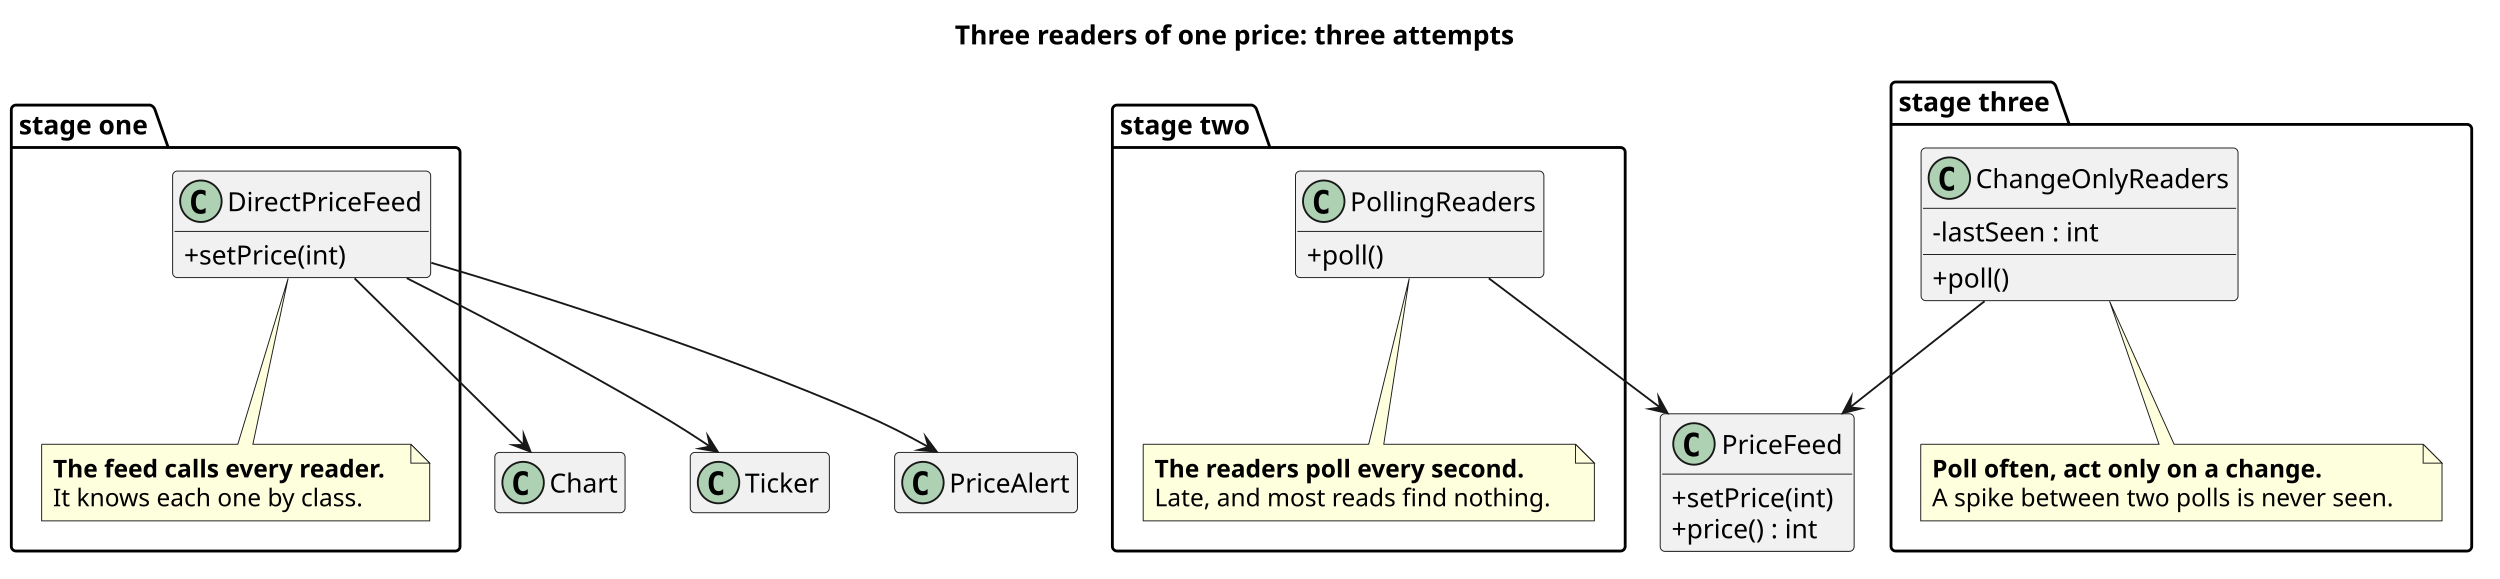
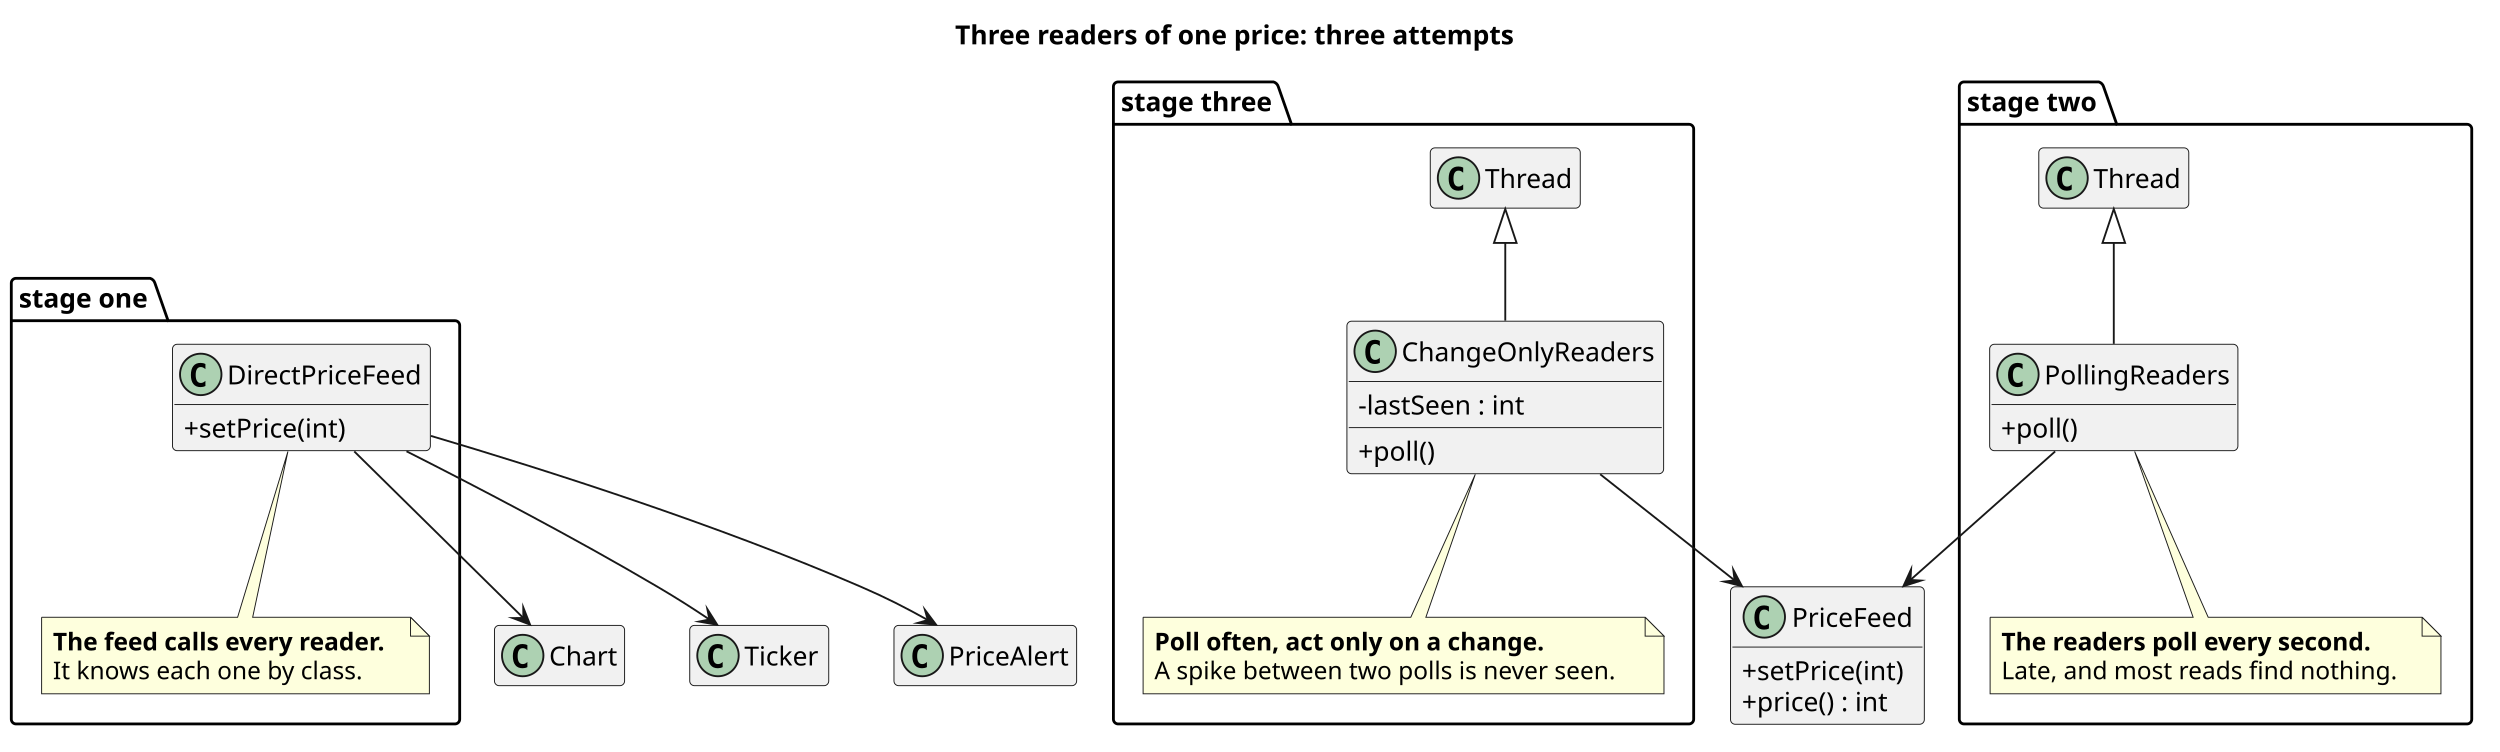
- <svg xmlns="http://www.w3.org/2000/svg" contentStyleType="text/css" data-diagram-type="CLASS" height="307px" preserveAspectRatio="none" style="width:1326px;height:307px;background:#FFFFFF;" version="1.1" viewBox="0 0 1326 307" width="1326px" zoomAndPan="magnify">
+ <svg xmlns="http://www.w3.org/2000/svg" contentStyleType="text/css" data-diagram-type="CLASS" height="399px" preserveAspectRatio="none" style="width:1327px;height:399px;background:#FFFFFF;" version="1.1" viewBox="0 0 1327 399" width="1327px" zoomAndPan="magnify">
  <defs />
  <g>
    <g class="title" data-source-line="3">
-       <text fill="#000000" font-family="sans-serif" font-size="14" font-weight="700" lengthAdjust="spacing" textLength="306.12" x="506.44" y="23.535">Three readers of one price: three attempts</text>
+       <text fill="#000000" font-family="sans-serif" font-size="14" font-weight="700" lengthAdjust="spacing" textLength="306.12" x="506.94" y="23.535">Three readers of one price: three attempts</text>
    </g>
    <g class="cluster" data-qualified-name="stage one" data-source-line="4" id="ent0001">
-       <path d="M8.5,55.738 L79.712,55.738 A3.75,3.75 0 0 1 82.212,58.238 L89.212,78.227 L241.5,78.227 A2.5,2.5 0 0 1 244,80.727 L244,289.768 A2.5,2.5 0 0 1 241.5,292.268 L8.5,292.268 A2.5,2.5 0 0 1 6,289.768 L6,58.238 A2.5,2.5 0 0 1 8.5,55.738" fill="none" style="stroke:#000000;stroke-width:1.5;" />
-       <line style="stroke:#000000;stroke-width:1.5;" x1="6" x2="89.212" y1="78.227" y2="78.227" />
-       <text fill="#000000" font-family="sans-serif" font-size="14" font-weight="700" lengthAdjust="spacing" textLength="70.212" x="10" y="71.273">stage one</text>
+       <path d="M8.5,147.738 L79.712,147.738 A3.75,3.75 0 0 1 82.212,150.238 L89.212,170.227 L241.5,170.227 A2.5,2.5 0 0 1 244,172.727 L244,381.768 A2.5,2.5 0 0 1 241.5,384.268 L8.5,384.268 A2.5,2.5 0 0 1 6,381.768 L6,150.238 A2.5,2.5 0 0 1 8.5,147.738" fill="none" style="stroke:#000000;stroke-width:1.5;" />
+       <line style="stroke:#000000;stroke-width:1.5;" x1="6" x2="89.212" y1="170.227" y2="170.227" />
+       <text fill="#000000" font-family="sans-serif" font-size="14" font-weight="700" lengthAdjust="spacing" textLength="70.212" x="10" y="163.273">stage one</text>
    </g>
    <g class="cluster" data-qualified-name="stage two" data-source-line="13" id="ent0006">
-       <path d="M592.5,55.738 L664.067,55.738 A3.75,3.75 0 0 1 666.567,58.238 L673.567,78.227 L859.5,78.227 A2.5,2.5 0 0 1 862,80.727 L862,289.768 A2.5,2.5 0 0 1 859.5,292.268 L592.5,292.268 A2.5,2.5 0 0 1 590,289.768 L590,58.238 A2.5,2.5 0 0 1 592.5,55.738" fill="none" style="stroke:#000000;stroke-width:1.5;" />
-       <line style="stroke:#000000;stroke-width:1.5;" x1="590" x2="673.567" y1="78.227" y2="78.227" />
-       <text fill="#000000" font-family="sans-serif" font-size="14" font-weight="700" lengthAdjust="spacing" textLength="70.567" x="594" y="71.273">stage two</text>
+       <path d="M1042.5,43.488 L1114.067,43.488 A3.75,3.75 0 0 1 1116.567,45.988 L1123.567,65.977 L1309.5,65.977 A2.5,2.5 0 0 1 1312,68.477 L1312,381.768 A2.5,2.5 0 0 1 1309.5,384.268 L1042.5,384.268 A2.5,2.5 0 0 1 1040,381.768 L1040,45.988 A2.5,2.5 0 0 1 1042.5,43.488" fill="none" style="stroke:#000000;stroke-width:1.5;" />
+       <line style="stroke:#000000;stroke-width:1.5;" x1="1040" x2="1123.567" y1="65.977" y2="65.977" />
+       <text fill="#000000" font-family="sans-serif" font-size="14" font-weight="700" lengthAdjust="spacing" textLength="70.567" x="1044" y="59.023">stage two</text>
    </g>
-     <g class="cluster" data-qualified-name="stage three" data-source-line="22" id="ent0011">
-       <path d="M1005.5,43.488 L1088.012,43.488 A3.75,3.75 0 0 1 1090.512,45.988 L1097.512,65.977 L1308.5,65.977 A2.5,2.5 0 0 1 1311,68.477 L1311,289.768 A2.5,2.5 0 0 1 1308.5,292.268 L1005.5,292.268 A2.5,2.5 0 0 1 1003,289.768 L1003,45.988 A2.5,2.5 0 0 1 1005.5,43.488" fill="none" style="stroke:#000000;stroke-width:1.5;" />
-       <line style="stroke:#000000;stroke-width:1.5;" x1="1003" x2="1097.512" y1="65.977" y2="65.977" />
-       <text fill="#000000" font-family="sans-serif" font-size="14" font-weight="700" lengthAdjust="spacing" textLength="81.512" x="1007" y="59.023">stage three</text>
+     <g class="cluster" data-qualified-name="stage three" data-source-line="22" id="ent0013">
+       <path d="M593.5,43.488 L676.012,43.488 A3.75,3.75 0 0 1 678.512,45.988 L685.512,65.977 L896.5,65.977 A2.5,2.5 0 0 1 899,68.477 L899,381.768 A2.5,2.5 0 0 1 896.5,384.268 L593.5,384.268 A2.5,2.5 0 0 1 591,381.768 L591,45.988 A2.5,2.5 0 0 1 593.5,43.488" fill="none" style="stroke:#000000;stroke-width:1.5;" />
+       <line style="stroke:#000000;stroke-width:1.5;" x1="591" x2="685.512" y1="65.977" y2="65.977" />
+       <text fill="#000000" font-family="sans-serif" font-size="14" font-weight="700" lengthAdjust="spacing" textLength="81.512" x="595" y="59.023">stage three</text>
    </g>
    <g class="entity" data-qualified-name="stage one.DirectPriceFeed" data-source-line="5" id="ent0002">
-       <rect fill="#F1F1F1" height="56.488" rx="2.5" ry="2.5" style="stroke:#181818;stroke-width:0.5;" width="136.87" x="91.56" y="90.738" />
-       <ellipse cx="106.56" cy="106.738" fill="#ADD1B2" rx="11" ry="11" style="stroke:#181818;stroke-width:1;" />
-       <path d="M109.033,112.881 Q108.452,113.18 107.813,113.33 Q107.174,113.479 106.468,113.479 Q103.961,113.479 102.641,111.827 Q101.322,110.175 101.322,107.054 Q101.322,103.925 102.641,102.273 Q103.961,100.621 106.468,100.621 Q107.174,100.621 107.821,100.77 Q108.469,100.92 109.033,101.219 L109.033,103.941 Q108.402,103.36 107.809,103.091 Q107.215,102.821 106.584,102.821 Q105.24,102.821 104.555,103.888 Q103.87,104.954 103.87,107.054 Q103.87,109.146 104.555,110.213 Q105.24,111.279 106.584,111.279 Q107.215,111.279 107.809,111.01 Q108.402,110.74 109.033,110.159 Z " fill="#000000" />
-       <text fill="#000000" font-family="sans-serif" font-size="14" lengthAdjust="spacing" textLength="104.87" x="120.56" y="112.029">DirectPriceFeed</text>
-       <line style="stroke:#181818;stroke-width:0.5;" x1="92.56" x2="227.43" y1="122.738" y2="122.738" />
-       <text fill="#000000" font-family="sans-serif" font-size="14" lengthAdjust="spacing" textLength="90.863" x="97.56" y="140.273">+setPrice(int)</text>
+       <rect fill="#F1F1F1" height="56.488" rx="2.5" ry="2.5" style="stroke:#181818;stroke-width:0.5;" width="136.87" x="91.56" y="182.738" />
+       <ellipse cx="106.56" cy="198.738" fill="#ADD1B2" rx="11" ry="11" style="stroke:#181818;stroke-width:1;" />
+       <path d="M109.033,204.881 Q108.452,205.18 107.813,205.33 Q107.174,205.479 106.468,205.479 Q103.961,205.479 102.641,203.827 Q101.322,202.175 101.322,199.054 Q101.322,195.925 102.641,194.273 Q103.961,192.621 106.468,192.621 Q107.174,192.621 107.821,192.77 Q108.469,192.92 109.033,193.219 L109.033,195.941 Q108.402,195.36 107.809,195.091 Q107.215,194.821 106.584,194.821 Q105.24,194.821 104.555,195.887 Q103.87,196.954 103.87,199.054 Q103.87,201.146 104.555,202.213 Q105.24,203.279 106.584,203.279 Q107.215,203.279 107.809,203.01 Q108.402,202.74 109.033,202.159 Z " fill="#000000" />
+       <text fill="#000000" font-family="sans-serif" font-size="14" lengthAdjust="spacing" textLength="104.87" x="120.56" y="204.029">DirectPriceFeed</text>
+       <line style="stroke:#181818;stroke-width:0.5;" x1="92.56" x2="227.43" y1="214.738" y2="214.738" />
+       <text fill="#000000" font-family="sans-serif" font-size="14" lengthAdjust="spacing" textLength="90.863" x="97.56" y="232.273">+setPrice(int)</text>
    </g>
    <g class="entity" data-qualified-name="stage one.GMN3" data-source-line="9" id="ent0004">
-       <path d="M22.09,235.648 L22.09,276.269 A0,0 0 0 0 22.09,276.269 L227.915,276.269 A0,0 0 0 0 227.915,276.269 L227.915,245.648 L217.915,235.648 L134.12,235.648 L152.83,147.618 L126.12,235.648 L22.09,235.648 A0,0 0 0 0 22.09,235.648" fill="#FEFFDD" style="stroke:#181818;stroke-width:0.5;" />
-       <path d="M217.915,235.648 L217.915,245.648 L227.915,245.648 L217.915,235.648" fill="#FEFFDD" style="stroke:#181818;stroke-width:0.5;" />
-       <text fill="#000000" font-family="sans-serif" font-size="13" font-weight="700" lengthAdjust="spacing" textLength="184.825" x="28.09" y="253.217">The feed calls every reader.</text>
-       <text fill="#000000" font-family="sans-serif" font-size="13" lengthAdjust="spacing" textLength="171.85" x="28.09" y="268.527">It knows each one by class.</text>
+       <path d="M22.09,327.648 L22.09,368.269 A0,0 0 0 0 22.09,368.269 L227.915,368.269 A0,0 0 0 0 227.915,368.269 L227.915,337.648 L217.915,327.648 L134.12,327.648 L152.83,239.618 L126.12,327.648 L22.09,327.648 A0,0 0 0 0 22.09,327.648" fill="#FEFFDD" style="stroke:#181818;stroke-width:0.5;" />
+       <path d="M217.915,327.648 L217.915,337.648 L227.915,337.648 L217.915,327.648" fill="#FEFFDD" style="stroke:#181818;stroke-width:0.5;" />
+       <text fill="#000000" font-family="sans-serif" font-size="13" font-weight="700" lengthAdjust="spacing" textLength="184.825" x="28.09" y="345.217">The feed calls every reader.</text>
+       <text fill="#000000" font-family="sans-serif" font-size="13" lengthAdjust="spacing" textLength="171.85" x="28.09" y="360.527">It knows each one by class.</text>
    </g>
    <g class="entity" data-qualified-name="stage two.PollingReaders" data-source-line="14" id="ent0007">
-       <rect fill="#F1F1F1" height="56.488" rx="2.5" ry="2.5" style="stroke:#181818;stroke-width:0.5;" width="131.757" x="687.12" y="90.738" />
-       <ellipse cx="702.12" cy="106.738" fill="#ADD1B2" rx="11" ry="11" style="stroke:#181818;stroke-width:1;" />
-       <path d="M704.593,112.881 Q704.012,113.18 703.373,113.33 Q702.734,113.479 702.028,113.479 Q699.521,113.479 698.202,111.827 Q696.882,110.175 696.882,107.054 Q696.882,103.925 698.202,102.273 Q699.521,100.621 702.028,100.621 Q702.734,100.621 703.381,100.77 Q704.029,100.92 704.593,101.219 L704.593,103.941 Q703.962,103.36 703.369,103.091 Q702.775,102.821 702.144,102.821 Q700.8,102.821 700.115,103.888 Q699.43,104.954 699.43,107.054 Q699.43,109.146 700.115,110.213 Q700.8,111.279 702.144,111.279 Q702.775,111.279 703.369,111.01 Q703.962,110.74 704.593,110.159 Z " fill="#000000" />
-       <text fill="#000000" font-family="sans-serif" font-size="14" lengthAdjust="spacing" textLength="99.757" x="716.12" y="112.029">PollingReaders</text>
-       <line style="stroke:#181818;stroke-width:0.5;" x1="688.12" x2="817.877" y1="122.738" y2="122.738" />
-       <text fill="#000000" font-family="sans-serif" font-size="14" lengthAdjust="spacing" textLength="45.739" x="693.12" y="140.273">+poll()</text>
+       <rect fill="#F1F1F1" height="56.488" rx="2.5" ry="2.5" style="stroke:#181818;stroke-width:0.5;" width="131.757" x="1056.12" y="182.738" />
+       <ellipse cx="1071.12" cy="198.738" fill="#ADD1B2" rx="11" ry="11" style="stroke:#181818;stroke-width:1;" />
+       <path d="M1073.593,204.881 Q1073.012,205.18 1072.373,205.33 Q1071.734,205.479 1071.028,205.479 Q1068.521,205.479 1067.201,203.827 Q1065.882,202.175 1065.882,199.054 Q1065.882,195.925 1067.201,194.273 Q1068.521,192.621 1071.028,192.621 Q1071.734,192.621 1072.381,192.77 Q1073.029,192.92 1073.593,193.219 L1073.593,195.941 Q1072.962,195.36 1072.369,195.091 Q1071.775,194.821 1071.144,194.821 Q1069.8,194.821 1069.115,195.887 Q1068.43,196.954 1068.43,199.054 Q1068.43,201.146 1069.115,202.213 Q1069.8,203.279 1071.144,203.279 Q1071.775,203.279 1072.369,203.01 Q1072.962,202.74 1073.593,202.159 Z " fill="#000000" />
+       <text fill="#000000" font-family="sans-serif" font-size="14" lengthAdjust="spacing" textLength="99.757" x="1085.12" y="204.029">PollingReaders</text>
+       <line style="stroke:#181818;stroke-width:0.5;" x1="1057.12" x2="1186.877" y1="214.738" y2="214.738" />
+       <text fill="#000000" font-family="sans-serif" font-size="14" lengthAdjust="spacing" textLength="45.739" x="1062.12" y="232.273">+poll()</text>
    </g>
-     <g class="entity" data-qualified-name="stage two.GMN8" data-source-line="18" id="ent0009">
-       <path d="M606.35,235.648 L606.35,276.269 A0,0 0 0 0 606.35,276.269 L845.652,276.269 A0,0 0 0 0 845.652,276.269 L845.652,245.648 L835.652,235.648 L733.95,235.648 L747.47,147.618 L725.95,235.648 L606.35,235.648 A0,0 0 0 0 606.35,235.648" fill="#FEFFDD" style="stroke:#181818;stroke-width:0.5;" />
-       <path d="M835.652,235.648 L835.652,245.648 L845.652,245.648 L835.652,235.648" fill="#FEFFDD" style="stroke:#181818;stroke-width:0.5;" />
-       <text fill="#000000" font-family="sans-serif" font-size="13" font-weight="700" lengthAdjust="spacing" textLength="205.283" x="612.35" y="253.217">The readers poll every second.</text>
-       <text fill="#000000" font-family="sans-serif" font-size="13" lengthAdjust="spacing" textLength="218.302" x="612.35" y="268.527">Late, and most reads find nothing.</text>
+     <g class="entity" data-qualified-name="stage two.Thread" data-source-line="15" id="ent0008">
+       <rect fill="#F1F1F1" height="32" rx="2.5" ry="2.5" style="stroke:#181818;stroke-width:0.5;" width="79.612" x="1082.19" y="78.488" />
+       <ellipse cx="1097.19" cy="94.488" fill="#ADD1B2" rx="11" ry="11" style="stroke:#181818;stroke-width:1;" />
+       <path d="M1099.663,100.631 Q1099.082,100.93 1098.443,101.08 Q1097.804,101.229 1097.098,101.229 Q1094.591,101.229 1093.272,99.577 Q1091.952,97.925 1091.952,94.804 Q1091.952,91.675 1093.272,90.023 Q1094.591,88.371 1097.098,88.371 Q1097.804,88.371 1098.451,88.52 Q1099.099,88.67 1099.663,88.969 L1099.663,91.691 Q1099.032,91.11 1098.439,90.841 Q1097.845,90.571 1097.214,90.571 Q1095.87,90.571 1095.185,91.638 Q1094.5,92.704 1094.5,94.804 Q1094.5,96.896 1095.185,97.963 Q1095.87,99.029 1097.214,99.029 Q1097.845,99.029 1098.439,98.76 Q1099.032,98.49 1099.663,97.909 Z " fill="#000000" />
+       <text fill="#000000" font-family="sans-serif" font-size="14" lengthAdjust="spacing" textLength="47.612" x="1111.19" y="99.779">Thread</text>
    </g>
-     <g class="entity" data-qualified-name="stage three.ChangeOnlyReaders" data-source-line="23" id="ent0012">
-       <rect fill="#F1F1F1" height="80.977" rx="2.5" ry="2.5" style="stroke:#181818;stroke-width:0.5;" width="168.11" x="1018.94" y="78.488" />
-       <ellipse cx="1033.94" cy="94.488" fill="#ADD1B2" rx="11" ry="11" style="stroke:#181818;stroke-width:1;" />
-       <path d="M1036.413,100.631 Q1035.832,100.93 1035.193,101.08 Q1034.554,101.229 1033.848,101.229 Q1031.341,101.229 1030.022,99.577 Q1028.702,97.925 1028.702,94.804 Q1028.702,91.675 1030.022,90.023 Q1031.341,88.371 1033.848,88.371 Q1034.554,88.371 1035.201,88.52 Q1035.849,88.67 1036.413,88.969 L1036.413,91.691 Q1035.782,91.11 1035.189,90.841 Q1034.595,90.571 1033.964,90.571 Q1032.62,90.571 1031.935,91.638 Q1031.25,92.704 1031.25,94.804 Q1031.25,96.896 1031.935,97.963 Q1032.62,99.029 1033.964,99.029 Q1034.595,99.029 1035.189,98.76 Q1035.782,98.49 1036.413,97.909 Z " fill="#000000" />
-       <text fill="#000000" font-family="sans-serif" font-size="14" lengthAdjust="spacing" textLength="136.11" x="1047.94" y="99.779">ChangeOnlyReaders</text>
-       <line style="stroke:#181818;stroke-width:0.5;" x1="1019.94" x2="1186.05" y1="110.488" y2="110.488" />
-       <text fill="#000000" font-family="sans-serif" font-size="14" lengthAdjust="spacing" textLength="95.341" x="1024.94" y="128.023">-lastSeen : int</text>
-       <line style="stroke:#181818;stroke-width:0.5;" x1="1019.94" x2="1186.05" y1="134.977" y2="134.977" />
-       <text fill="#000000" font-family="sans-serif" font-size="14" lengthAdjust="spacing" textLength="45.739" x="1024.94" y="152.512">+poll()</text>
+     <g class="entity" data-qualified-name="stage two.GMN10" data-source-line="18" id="ent0011">
+       <path d="M1056.35,327.648 L1056.35,368.269 A0,0 0 0 0 1056.35,368.269 L1295.652,368.269 A0,0 0 0 0 1295.652,368.269 L1295.652,337.648 L1285.652,327.648 L1172.11,327.648 L1133.06,239.618 L1164.11,327.648 L1056.35,327.648 A0,0 0 0 0 1056.35,327.648" fill="#FEFFDD" style="stroke:#181818;stroke-width:0.5;" />
+       <path d="M1285.652,327.648 L1285.652,337.648 L1295.652,337.648 L1285.652,327.648" fill="#FEFFDD" style="stroke:#181818;stroke-width:0.5;" />
+       <text fill="#000000" font-family="sans-serif" font-size="13" font-weight="700" lengthAdjust="spacing" textLength="205.283" x="1062.35" y="345.217">The readers poll every second.</text>
+       <text fill="#000000" font-family="sans-serif" font-size="13" lengthAdjust="spacing" textLength="218.302" x="1062.35" y="360.527">Late, and most reads find nothing.</text>
    </g>
-     <g class="entity" data-qualified-name="stage three.GMN13" data-source-line="28" id="ent0014">
-       <path d="M1018.76,235.648 L1018.76,276.269 A0,0 0 0 0 1018.76,276.269 L1295.241,276.269 A0,0 0 0 0 1295.241,276.269 L1295.241,245.648 L1285.241,235.648 L1153.15,235.648 L1118.91,159.748 L1145.15,235.648 L1018.76,235.648 A0,0 0 0 0 1018.76,235.648" fill="#FEFFDD" style="stroke:#181818;stroke-width:0.5;" />
-       <path d="M1285.241,235.648 L1285.241,245.648 L1295.241,245.648 L1285.241,235.648" fill="#FEFFDD" style="stroke:#181818;stroke-width:0.5;" />
-       <text fill="#000000" font-family="sans-serif" font-size="13" font-weight="700" lengthAdjust="spacing" textLength="212.767" x="1024.76" y="253.217">Poll often, act only on a change.</text>
-       <text fill="#000000" font-family="sans-serif" font-size="13" lengthAdjust="spacing" textLength="255.481" x="1024.76" y="268.527">A spike between two polls is never seen.</text>
+     <g class="entity" data-qualified-name="stage three.ChangeOnlyReaders" data-source-line="23" id="ent0014">
+       <rect fill="#F1F1F1" height="80.977" rx="2.5" ry="2.5" style="stroke:#181818;stroke-width:0.5;" width="168.11" x="714.94" y="170.488" />
+       <ellipse cx="729.94" cy="186.488" fill="#ADD1B2" rx="11" ry="11" style="stroke:#181818;stroke-width:1;" />
+       <path d="M732.413,192.631 Q731.832,192.93 731.193,193.08 Q730.554,193.229 729.848,193.229 Q727.341,193.229 726.021,191.577 Q724.702,189.925 724.702,186.804 Q724.702,183.675 726.021,182.023 Q727.341,180.371 729.848,180.371 Q730.554,180.371 731.201,180.52 Q731.849,180.67 732.413,180.969 L732.413,183.691 Q731.782,183.11 731.189,182.841 Q730.595,182.571 729.964,182.571 Q728.62,182.571 727.935,183.637 Q727.25,184.704 727.25,186.804 Q727.25,188.896 727.935,189.963 Q728.62,191.029 729.964,191.029 Q730.595,191.029 731.189,190.76 Q731.782,190.49 732.413,189.909 Z " fill="#000000" />
+       <text fill="#000000" font-family="sans-serif" font-size="14" lengthAdjust="spacing" textLength="136.11" x="743.94" y="191.779">ChangeOnlyReaders</text>
+       <line style="stroke:#181818;stroke-width:0.5;" x1="715.94" x2="882.05" y1="202.488" y2="202.488" />
+       <text fill="#000000" font-family="sans-serif" font-size="14" lengthAdjust="spacing" textLength="95.341" x="720.94" y="220.023">-lastSeen : int</text>
+       <line style="stroke:#181818;stroke-width:0.5;" x1="715.94" x2="882.05" y1="226.977" y2="226.977" />
+       <text fill="#000000" font-family="sans-serif" font-size="14" lengthAdjust="spacing" textLength="45.739" x="720.94" y="244.512">+poll()</text>
    </g>
-     <g class="entity" data-qualified-name="PriceFeed" data-source-line="32" id="ent0016">
-       <rect fill="#F1F1F1" height="72.977" rx="2.5" ry="2.5" style="stroke:#181818;stroke-width:0.5;" width="102.863" x="880.57" y="219.468" />
-       <ellipse cx="898.478" cy="235.468" fill="#ADD1B2" rx="11" ry="11" style="stroke:#181818;stroke-width:1;" />
-       <path d="M900.951,241.611 Q900.37,241.91 899.731,242.06 Q899.092,242.209 898.386,242.209 Q895.879,242.209 894.559,240.557 Q893.24,238.905 893.24,235.784 Q893.24,232.655 894.559,231.003 Q895.879,229.351 898.386,229.351 Q899.092,229.351 899.739,229.5 Q900.387,229.65 900.951,229.949 L900.951,232.671 Q900.32,232.09 899.727,231.821 Q899.133,231.551 898.502,231.551 Q897.158,231.551 896.473,232.618 Q895.788,233.684 895.788,235.784 Q895.788,237.876 896.473,238.943 Q897.158,240.009 898.502,240.009 Q899.133,240.009 899.727,239.739 Q900.32,239.47 900.951,238.889 Z " fill="#000000" />
-       <text fill="#000000" font-family="sans-serif" font-size="14" lengthAdjust="spacing" textLength="64.401" x="913.124" y="240.759">PriceFeed</text>
-       <line style="stroke:#181818;stroke-width:0.5;" x1="881.57" x2="982.433" y1="251.468" y2="251.468" />
-       <text fill="#000000" font-family="sans-serif" font-size="14" lengthAdjust="spacing" textLength="90.863" x="886.57" y="269.003">+setPrice(int)</text>
-       <text fill="#000000" font-family="sans-serif" font-size="14" lengthAdjust="spacing" textLength="85.053" x="886.57" y="285.492">+price() : int</text>
+     <g class="entity" data-qualified-name="stage three.Thread" data-source-line="24" id="ent0015">
+       <rect fill="#F1F1F1" height="32" rx="2.5" ry="2.5" style="stroke:#181818;stroke-width:0.5;" width="79.612" x="759.19" y="78.488" />
+       <ellipse cx="774.19" cy="94.488" fill="#ADD1B2" rx="11" ry="11" style="stroke:#181818;stroke-width:1;" />
+       <path d="M776.663,100.631 Q776.082,100.93 775.443,101.08 Q774.804,101.229 774.098,101.229 Q771.591,101.229 770.271,99.577 Q768.952,97.925 768.952,94.804 Q768.952,91.675 770.271,90.023 Q771.591,88.371 774.098,88.371 Q774.804,88.371 775.451,88.52 Q776.099,88.67 776.663,88.969 L776.663,91.691 Q776.032,91.11 775.439,90.841 Q774.845,90.571 774.214,90.571 Q772.87,90.571 772.185,91.638 Q771.5,92.704 771.5,94.804 Q771.5,96.896 772.185,97.963 Q772.87,99.029 774.214,99.029 Q774.845,99.029 775.439,98.76 Q776.032,98.49 776.663,97.909 Z " fill="#000000" />
+       <text fill="#000000" font-family="sans-serif" font-size="14" lengthAdjust="spacing" textLength="47.612" x="788.19" y="99.779">Thread</text>
    </g>
-     <g class="entity" data-qualified-name="Chart" data-source-line="36" id="ent0017">
-       <rect fill="#F1F1F1" height="32" rx="2.5" ry="2.5" style="stroke:#181818;stroke-width:0.5;" width="69.071" x="262.46" y="239.958" />
-       <ellipse cx="277.46" cy="255.958" fill="#ADD1B2" rx="11" ry="11" style="stroke:#181818;stroke-width:1;" />
-       <path d="M279.933,262.101 Q279.352,262.4 278.713,262.55 Q278.074,262.699 277.368,262.699 Q274.861,262.699 273.541,261.047 Q272.222,259.395 272.222,256.274 Q272.222,253.145 273.541,251.493 Q274.861,249.841 277.368,249.841 Q278.074,249.841 278.721,249.99 Q279.369,250.14 279.933,250.439 L279.933,253.161 Q279.302,252.58 278.709,252.311 Q278.115,252.041 277.484,252.041 Q276.14,252.041 275.455,253.107 Q274.77,254.174 274.77,256.274 Q274.77,258.366 275.455,259.433 Q276.14,260.499 277.484,260.499 Q278.115,260.499 278.709,260.229 Q279.302,259.96 279.933,259.379 Z " fill="#000000" />
-       <text fill="#000000" font-family="sans-serif" font-size="14" lengthAdjust="spacing" textLength="37.071" x="291.46" y="261.249">Chart</text>
+     <g class="entity" data-qualified-name="stage three.GMN17" data-source-line="28" id="ent0018">
+       <path d="M606.76,327.648 L606.76,368.269 A0,0 0 0 0 606.76,368.269 L883.24,368.269 A0,0 0 0 0 883.24,368.269 L883.24,337.648 L873.24,327.648 L756.85,327.648 L783.09,251.748 L748.85,327.648 L606.76,327.648 A0,0 0 0 0 606.76,327.648" fill="#FEFFDD" style="stroke:#181818;stroke-width:0.5;" />
+       <path d="M873.24,327.648 L873.24,337.648 L883.24,337.648 L873.24,327.648" fill="#FEFFDD" style="stroke:#181818;stroke-width:0.5;" />
+       <text fill="#000000" font-family="sans-serif" font-size="13" font-weight="700" lengthAdjust="spacing" textLength="212.767" x="612.76" y="345.217">Poll often, act only on a change.</text>
+       <text fill="#000000" font-family="sans-serif" font-size="13" lengthAdjust="spacing" textLength="255.481" x="612.76" y="360.527">A spike between two polls is never seen.</text>
    </g>
-     <g class="entity" data-qualified-name="Ticker" data-source-line="37" id="ent0018">
-       <rect fill="#F1F1F1" height="32" rx="2.5" ry="2.5" style="stroke:#181818;stroke-width:0.5;" width="73.781" x="366.11" y="239.958" />
-       <ellipse cx="381.11" cy="255.958" fill="#ADD1B2" rx="11" ry="11" style="stroke:#181818;stroke-width:1;" />
-       <path d="M383.583,262.101 Q383.002,262.4 382.363,262.55 Q381.724,262.699 381.018,262.699 Q378.511,262.699 377.192,261.047 Q375.872,259.395 375.872,256.274 Q375.872,253.145 377.192,251.493 Q378.511,249.841 381.018,249.841 Q381.724,249.841 382.371,249.99 Q383.019,250.14 383.583,250.439 L383.583,253.161 Q382.952,252.58 382.359,252.311 Q381.765,252.041 381.134,252.041 Q379.79,252.041 379.105,253.107 Q378.42,254.174 378.42,256.274 Q378.42,258.366 379.105,259.433 Q379.79,260.499 381.134,260.499 Q381.765,260.499 382.359,260.229 Q382.952,259.96 383.583,259.379 Z " fill="#000000" />
-       <text fill="#000000" font-family="sans-serif" font-size="14" lengthAdjust="spacing" textLength="41.781" x="395.11" y="261.249">Ticker</text>
+     <g class="entity" data-qualified-name="PriceFeed" data-source-line="32" id="ent0020">
+       <rect fill="#F1F1F1" height="72.977" rx="2.5" ry="2.5" style="stroke:#181818;stroke-width:0.5;" width="102.863" x="918.57" y="311.468" />
+       <ellipse cx="936.478" cy="327.468" fill="#ADD1B2" rx="11" ry="11" style="stroke:#181818;stroke-width:1;" />
+       <path d="M938.951,333.611 Q938.37,333.91 937.731,334.06 Q937.092,334.209 936.386,334.209 Q933.879,334.209 932.559,332.557 Q931.24,330.905 931.24,327.784 Q931.24,324.655 932.559,323.003 Q933.879,321.351 936.386,321.351 Q937.092,321.351 937.739,321.5 Q938.387,321.65 938.951,321.949 L938.951,324.671 Q938.32,324.09 937.727,323.821 Q937.133,323.551 936.502,323.551 Q935.158,323.551 934.473,324.618 Q933.788,325.684 933.788,327.784 Q933.788,329.876 934.473,330.943 Q935.158,332.009 936.502,332.009 Q937.133,332.009 937.727,331.74 Q938.32,331.47 938.951,330.889 Z " fill="#000000" />
+       <text fill="#000000" font-family="sans-serif" font-size="14" lengthAdjust="spacing" textLength="64.401" x="951.124" y="332.759">PriceFeed</text>
+       <line style="stroke:#181818;stroke-width:0.5;" x1="919.57" x2="1020.433" y1="343.468" y2="343.468" />
+       <text fill="#000000" font-family="sans-serif" font-size="14" lengthAdjust="spacing" textLength="90.863" x="924.57" y="361.003">+setPrice(int)</text>
+       <text fill="#000000" font-family="sans-serif" font-size="14" lengthAdjust="spacing" textLength="85.053" x="924.57" y="377.492">+price() : int</text>
    </g>
-     <g class="entity" data-qualified-name="PriceAlert" data-source-line="38" id="ent0019">
-       <rect fill="#F1F1F1" height="32" rx="2.5" ry="2.5" style="stroke:#181818;stroke-width:0.5;" width="96.955" x="474.52" y="239.958" />
-       <ellipse cx="489.52" cy="255.958" fill="#ADD1B2" rx="11" ry="11" style="stroke:#181818;stroke-width:1;" />
-       <path d="M491.993,262.101 Q491.412,262.4 490.773,262.55 Q490.134,262.699 489.428,262.699 Q486.921,262.699 485.601,261.047 Q484.282,259.395 484.282,256.274 Q484.282,253.145 485.601,251.493 Q486.921,249.841 489.428,249.841 Q490.134,249.841 490.781,249.99 Q491.429,250.14 491.993,250.439 L491.993,253.161 Q491.362,252.58 490.769,252.311 Q490.175,252.041 489.544,252.041 Q488.2,252.041 487.515,253.107 Q486.83,254.174 486.83,256.274 Q486.83,258.366 487.515,259.433 Q488.2,260.499 489.544,260.499 Q490.175,260.499 490.769,260.229 Q491.362,259.96 491.993,259.379 Z " fill="#000000" />
-       <text fill="#000000" font-family="sans-serif" font-size="14" lengthAdjust="spacing" textLength="64.955" x="503.52" y="261.249">PriceAlert</text>
+     <g class="entity" data-qualified-name="Chart" data-source-line="36" id="ent0021">
+       <rect fill="#F1F1F1" height="32" rx="2.5" ry="2.5" style="stroke:#181818;stroke-width:0.5;" width="69.071" x="262.46" y="331.958" />
+       <ellipse cx="277.46" cy="347.958" fill="#ADD1B2" rx="11" ry="11" style="stroke:#181818;stroke-width:1;" />
+       <path d="M279.933,354.101 Q279.352,354.4 278.713,354.55 Q278.074,354.699 277.368,354.699 Q274.861,354.699 273.541,353.047 Q272.222,351.395 272.222,348.274 Q272.222,345.145 273.541,343.493 Q274.861,341.841 277.368,341.841 Q278.074,341.841 278.721,341.99 Q279.369,342.14 279.933,342.439 L279.933,345.161 Q279.302,344.58 278.709,344.311 Q278.115,344.041 277.484,344.041 Q276.14,344.041 275.455,345.108 Q274.77,346.174 274.77,348.274 Q274.77,350.366 275.455,351.433 Q276.14,352.499 277.484,352.499 Q278.115,352.499 278.709,352.229 Q279.302,351.96 279.933,351.379 Z " fill="#000000" />
+       <text fill="#000000" font-family="sans-serif" font-size="14" lengthAdjust="spacing" textLength="37.071" x="291.46" y="353.249">Chart</text>
    </g>
-     <g class="link" data-entity-1="ent0002" data-entity-2="ent0017" data-link-type="dependency" data-source-line="39" id="lnk20">
-       <path codeLine="39" d="M188.05,147.618 C216.24,175.388 255.089,213.659 277.789,236.029" fill="none" id="DirectPriceFeed-to-Chart" style="stroke:#181818;stroke-width:1;" />
-       <polygon fill="#181818" points="281.35,239.538,277.747,230.372,277.789,236.029,272.132,236.07,281.35,239.538" style="stroke:#181818;stroke-width:1;stroke-linejoin:miter;stroke-miterlimit:10;" />
+     <g class="entity" data-qualified-name="Ticker" data-source-line="37" id="ent0022">
+       <rect fill="#F1F1F1" height="32" rx="2.5" ry="2.5" style="stroke:#181818;stroke-width:0.5;" width="73.781" x="366.11" y="331.958" />
+       <ellipse cx="381.11" cy="347.958" fill="#ADD1B2" rx="11" ry="11" style="stroke:#181818;stroke-width:1;" />
+       <path d="M383.583,354.101 Q383.002,354.4 382.363,354.55 Q381.724,354.699 381.018,354.699 Q378.511,354.699 377.192,353.047 Q375.872,351.395 375.872,348.274 Q375.872,345.145 377.192,343.493 Q378.511,341.841 381.018,341.841 Q381.724,341.841 382.371,341.99 Q383.019,342.14 383.583,342.439 L383.583,345.161 Q382.952,344.58 382.359,344.311 Q381.765,344.041 381.134,344.041 Q379.79,344.041 379.105,345.108 Q378.42,346.174 378.42,348.274 Q378.42,350.366 379.105,351.433 Q379.79,352.499 381.134,352.499 Q381.765,352.499 382.359,352.229 Q382.952,351.96 383.583,351.379 Z " fill="#000000" />
+       <text fill="#000000" font-family="sans-serif" font-size="14" lengthAdjust="spacing" textLength="41.781" x="395.11" y="353.249">Ticker</text>
    </g>
-     <g class="link" data-entity-1="ent0002" data-entity-2="ent0018" data-link-type="dependency" data-source-line="40" id="lnk21">
-       <path codeLine="40" d="M215.77,147.548 C253.82,166.788 305.09,193.568 349,219.468 C359.63,225.738 366.935,230.397 376.555,236.837" fill="none" id="DirectPriceFeed-to-Ticker" style="stroke:#181818;stroke-width:1;" />
-       <polygon fill="#181818" points="380.71,239.618,375.456,231.288,376.555,236.837,371.006,237.936,380.71,239.618" style="stroke:#181818;stroke-width:1;stroke-linejoin:miter;stroke-miterlimit:10;" />
+     <g class="entity" data-qualified-name="PriceAlert" data-source-line="38" id="ent0023">
+       <rect fill="#F1F1F1" height="32" rx="2.5" ry="2.5" style="stroke:#181818;stroke-width:0.5;" width="96.955" x="474.52" y="331.958" />
+       <ellipse cx="489.52" cy="347.958" fill="#ADD1B2" rx="11" ry="11" style="stroke:#181818;stroke-width:1;" />
+       <path d="M491.993,354.101 Q491.412,354.4 490.773,354.55 Q490.134,354.699 489.428,354.699 Q486.921,354.699 485.601,353.047 Q484.282,351.395 484.282,348.274 Q484.282,345.145 485.601,343.493 Q486.921,341.841 489.428,341.841 Q490.134,341.841 490.781,341.99 Q491.429,342.14 491.993,342.439 L491.993,345.161 Q491.362,344.58 490.769,344.311 Q490.175,344.041 489.544,344.041 Q488.2,344.041 487.515,345.108 Q486.83,346.174 486.83,348.274 Q486.83,350.366 487.515,351.433 Q488.2,352.499 489.544,352.499 Q490.175,352.499 490.769,352.229 Q491.362,351.96 491.993,351.379 Z " fill="#000000" />
+       <text fill="#000000" font-family="sans-serif" font-size="14" lengthAdjust="spacing" textLength="64.955" x="503.52" y="353.249">PriceAlert</text>
    </g>
-     <g class="link" data-entity-1="ent0002" data-entity-2="ent0019" data-link-type="dependency" data-source-line="41" id="lnk22">
-       <path codeLine="41" d="M228.76,139.388 C289.77,157.448 380.76,186.488 457,219.468 C470.49,225.308 480.564,230.471 492.494,237.131" fill="none" id="DirectPriceFeed-to-PriceAlert" style="stroke:#181818;stroke-width:1;" />
-       <polygon fill="#181818" points="496.86,239.568,490.951,231.689,492.494,237.131,487.052,238.674,496.86,239.568" style="stroke:#181818;stroke-width:1;stroke-linejoin:miter;stroke-miterlimit:10;" />
+     <g class="link" data-entity-1="ent0008" data-entity-2="ent0007" data-link-type="extension" data-source-line="15" id="lnk9">
+       <path d="M1122,128.938 C1122,147.248 1122,160.098 1122,182.518" fill="none" id="Thread-backto-PollingReaders" style="stroke:#181818;stroke-width:1;" />
+       <polygon fill="none" points="1122,110.938,1116,128.938,1128,128.938,1122,110.938" style="stroke:#181818;stroke-width:1;stroke-linejoin:miter;stroke-miterlimit:10;" />
    </g>
-     <g class="link" data-entity-1="ent0007" data-entity-2="ent0016" data-link-type="dependency" data-source-line="42" id="lnk23">
-       <path codeLine="42" d="M789.66,147.618 C817.07,168.288 850.788,193.717 880.508,216.137" fill="none" id="PollingReaders-to-PriceFeed" style="stroke:#181818;stroke-width:1;" />
-       <polygon fill="#181818" points="884.5,219.148,879.724,210.535,880.508,216.137,874.906,216.922,884.5,219.148" style="stroke:#181818;stroke-width:1;stroke-linejoin:miter;stroke-miterlimit:10;" />
+     <g class="link" data-entity-1="ent0015" data-entity-2="ent0014" data-link-type="extension" data-source-line="24" id="lnk16">
+       <path d="M799,128.938 C799,144.068 799,149.778 799,170.208" fill="none" id="Thread-backto-ChangeOnlyReaders" style="stroke:#181818;stroke-width:1;" />
+       <polygon fill="none" points="799,110.938,793,128.938,805,128.938,799,110.938" style="stroke:#181818;stroke-width:1;stroke-linejoin:miter;stroke-miterlimit:10;" />
    </g>
-     <g class="link" data-entity-1="ent0012" data-entity-2="ent0016" data-link-type="dependency" data-source-line="43" id="lnk24">
-       <path codeLine="43" d="M1052.62,159.748 C1028.78,178.568 1004.455,197.771 981.285,216.051" fill="none" id="ChangeOnlyReaders-to-PriceFeed" style="stroke:#181818;stroke-width:1;" />
-       <polygon fill="#181818" points="977.36,219.148,986.903,216.714,981.285,216.051,981.948,210.433,977.36,219.148" style="stroke:#181818;stroke-width:1;stroke-linejoin:miter;stroke-miterlimit:10;" />
+     <g class="link" data-entity-1="ent0002" data-entity-2="ent0021" data-link-type="dependency" data-source-line="39" id="lnk24">
+       <path codeLine="39" d="M188.05,239.618 C216.24,267.388 255.089,305.659 277.789,328.029" fill="none" id="DirectPriceFeed-to-Chart" style="stroke:#181818;stroke-width:1;" />
+       <polygon fill="#181818" points="281.35,331.538,277.747,322.372,277.789,328.029,272.132,328.07,281.35,331.538" style="stroke:#181818;stroke-width:1;stroke-linejoin:miter;stroke-miterlimit:10;" />
+     </g>
+     <g class="link" data-entity-1="ent0002" data-entity-2="ent0022" data-link-type="dependency" data-source-line="40" id="lnk25">
+       <path codeLine="40" d="M215.77,239.548 C253.82,258.788 305.09,285.568 349,311.468 C359.63,317.738 366.935,322.397 376.555,328.837" fill="none" id="DirectPriceFeed-to-Ticker" style="stroke:#181818;stroke-width:1;" />
+       <polygon fill="#181818" points="380.71,331.618,375.456,323.288,376.555,328.837,371.006,329.936,380.71,331.618" style="stroke:#181818;stroke-width:1;stroke-linejoin:miter;stroke-miterlimit:10;" />
+     </g>
+     <g class="link" data-entity-1="ent0002" data-entity-2="ent0023" data-link-type="dependency" data-source-line="41" id="lnk26">
+       <path codeLine="41" d="M228.76,231.388 C289.77,249.448 380.76,278.488 457,311.468 C470.49,317.308 480.564,322.471 492.494,329.131" fill="none" id="DirectPriceFeed-to-PriceAlert" style="stroke:#181818;stroke-width:1;" />
+       <polygon fill="#181818" points="496.86,331.568,490.951,323.689,492.494,329.131,487.052,330.674,496.86,331.568" style="stroke:#181818;stroke-width:1;stroke-linejoin:miter;stroke-miterlimit:10;" />
+     </g>
+     <g class="link" data-entity-1="ent0007" data-entity-2="ent0020" data-link-type="dependency" data-source-line="42" id="lnk27">
+       <path codeLine="42" d="M1090.87,239.618 C1067.6,260.288 1039.308,285.408 1014.068,307.828" fill="none" id="PollingReaders-to-PriceFeed" style="stroke:#181818;stroke-width:1;" />
+       <polygon fill="#181818" points="1010.33,311.148,1019.715,308.162,1014.068,307.828,1014.402,302.181,1010.33,311.148" style="stroke:#181818;stroke-width:1;stroke-linejoin:miter;stroke-miterlimit:10;" />
+     </g>
+     <g class="link" data-entity-1="ent0014" data-entity-2="ent0020" data-link-type="dependency" data-source-line="43" id="lnk28">
+       <path codeLine="43" d="M849.38,251.748 C873.22,270.568 897.545,289.771 920.715,308.051" fill="none" id="ChangeOnlyReaders-to-PriceFeed" style="stroke:#181818;stroke-width:1;" />
+       <polygon fill="#181818" points="924.64,311.148,920.052,302.433,920.715,308.051,915.097,308.714,924.64,311.148" style="stroke:#181818;stroke-width:1;stroke-linejoin:miter;stroke-miterlimit:10;" />
    </g>
  </g>
</svg>
